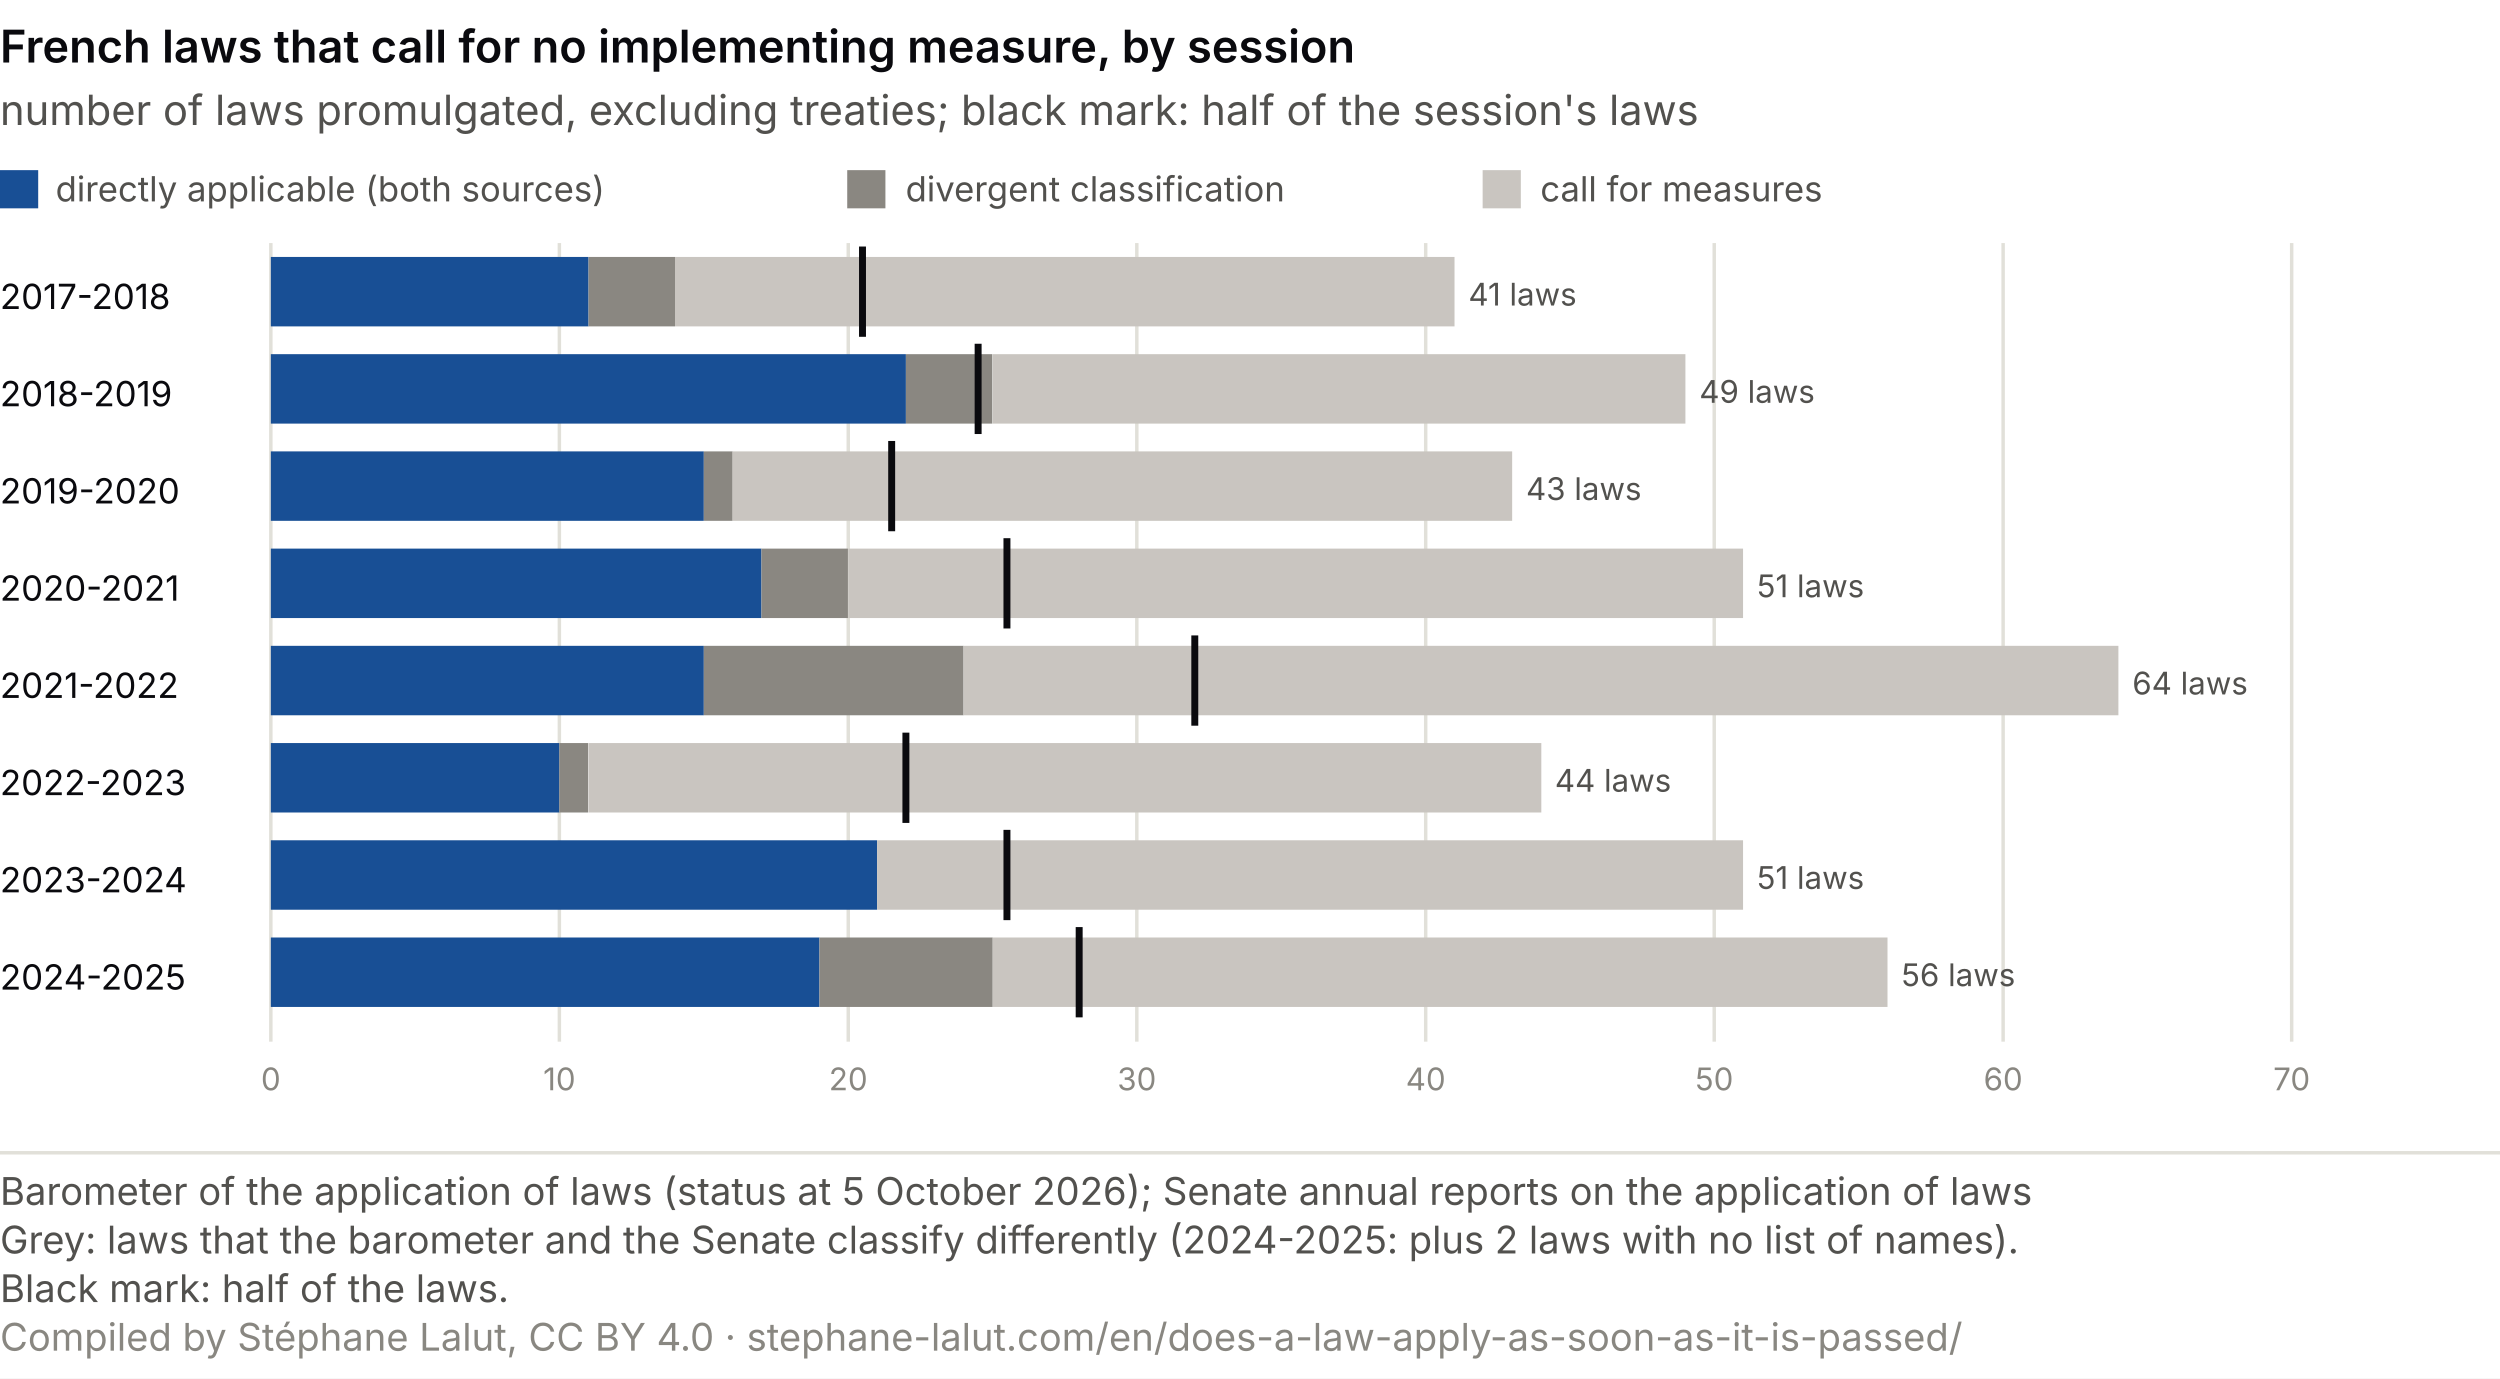
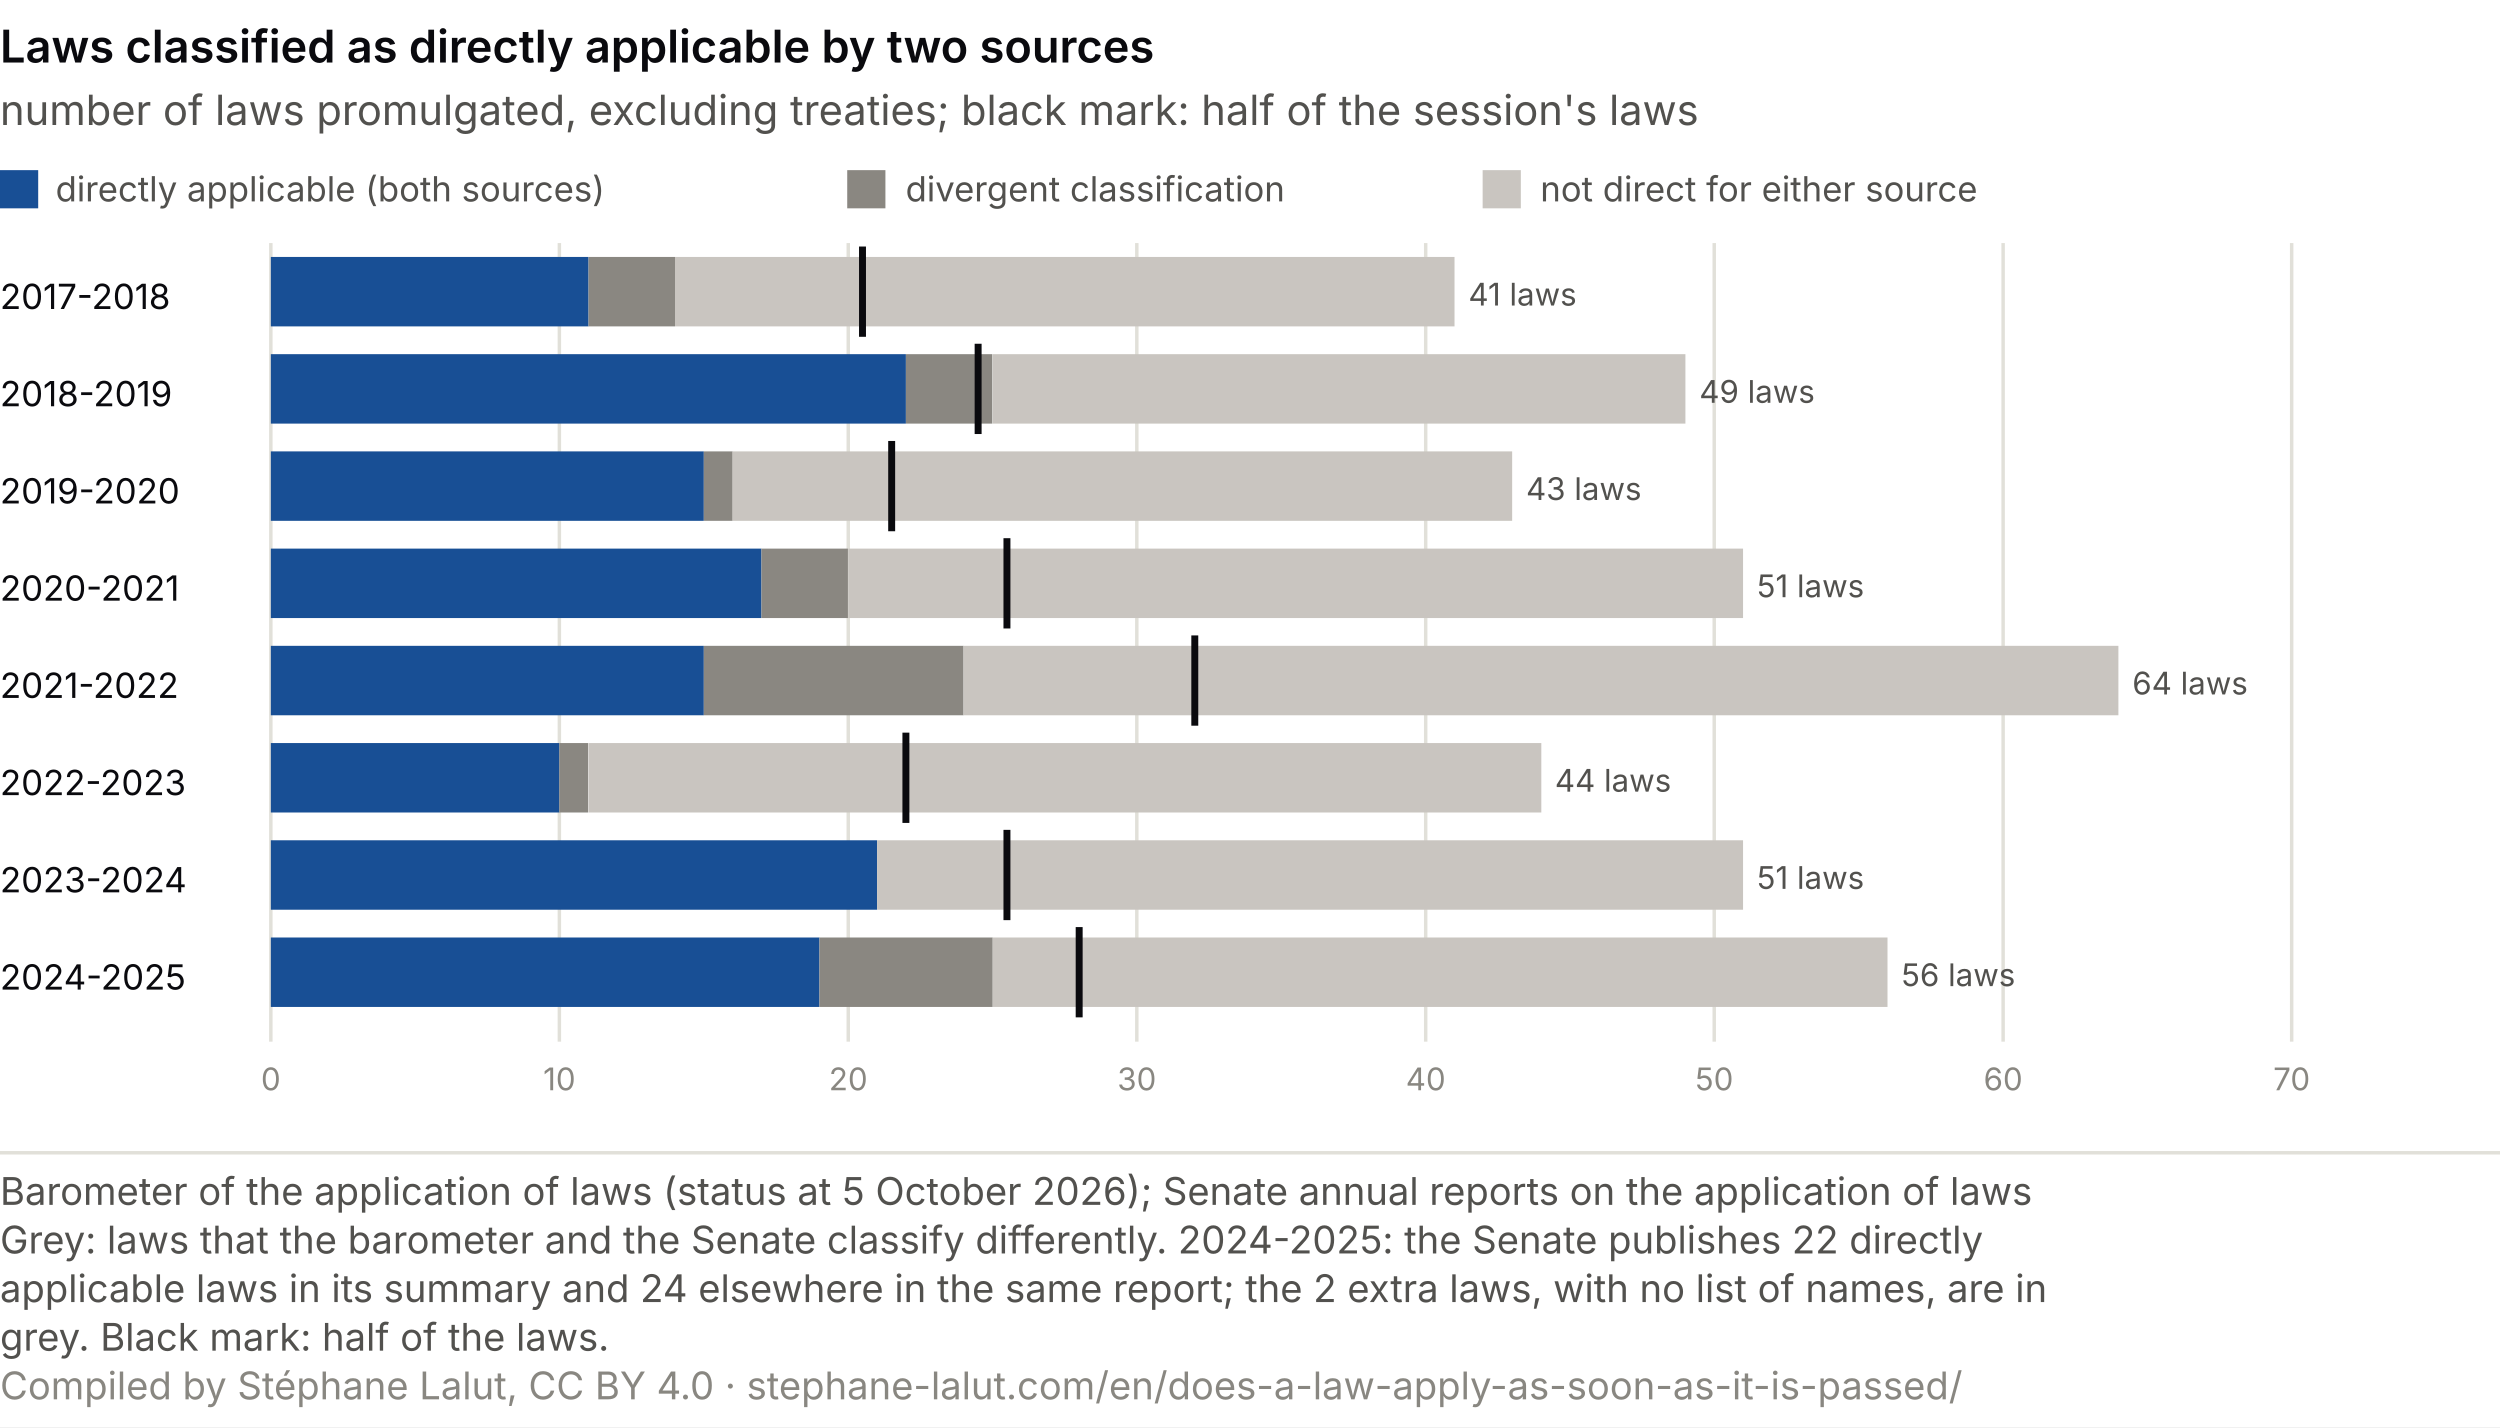
- <svg xmlns="http://www.w3.org/2000/svg" viewBox="0 0 720 397" role="img" font-variant-numeric="tabular-nums" aria-labelledby="al-t al-d" font-family="system-ui, -apple-system, Segoe UI, sans-serif">
-   <rect width="720" height="397" fill="#ffffff" />
-   <text x="0.0" y="18.0" font-size="13" fill="#0A0A0E" text-anchor="start" font-weight="600">French laws that call for no implementing measure, by session</text>
+ <svg xmlns="http://www.w3.org/2000/svg" viewBox="0 0 720 411" role="img" font-variant-numeric="tabular-nums" aria-labelledby="al-t al-d" font-family="system-ui, -apple-system, Segoe UI, sans-serif">
+   <rect width="720" height="411" fill="#ffffff" />
+   <text x="0.0" y="18.0" font-size="13" fill="#0A0A0E" text-anchor="start" font-weight="600">Laws classified as directly applicable by two sources</text>
  <text x="0.0" y="36.0" font-size="12" fill="#52514e" text-anchor="start">number of laws promulgated, excluding treaties; black mark: half of the session's laws</text>
  <rect x="0" y="49" width="11" height="11" fill="#184f95" />
  <text x="16.0" y="58.0" font-size="10" fill="#52514e" text-anchor="start">directly applicable (both sources)</text>
  <rect x="244" y="49" width="11" height="11" fill="#8a8781" />
  <text x="260.8" y="58.0" font-size="10" fill="#52514e" text-anchor="start">divergent classification</text>
  <rect x="427" y="49" width="11" height="11" fill="#c9c5c0" />
-   <text x="443.6" y="58.0" font-size="10" fill="#52514e" text-anchor="start">call for measures</text>
+   <text x="443.6" y="58.0" font-size="10" fill="#52514e" text-anchor="start">not direct for either source</text>
  <line x1="78.0" y1="70" x2="78.0" y2="300" stroke="#e1e0d9" />
  <text x="78.0" y="314.0" font-size="9" fill="#898781" text-anchor="middle">0</text>
  <line x1="161.1" y1="70" x2="161.1" y2="300" stroke="#e1e0d9" />
  <text x="161.1" y="314.0" font-size="9" fill="#898781" text-anchor="middle">10</text>
  <line x1="244.3" y1="70" x2="244.3" y2="300" stroke="#e1e0d9" />
  <text x="244.3" y="314.0" font-size="9" fill="#898781" text-anchor="middle">20</text>
  <line x1="327.4" y1="70" x2="327.4" y2="300" stroke="#e1e0d9" />
  <text x="327.4" y="314.0" font-size="9" fill="#898781" text-anchor="middle">30</text>
  <line x1="410.6" y1="70" x2="410.6" y2="300" stroke="#e1e0d9" />
  <text x="410.6" y="314.0" font-size="9" fill="#898781" text-anchor="middle">40</text>
  <line x1="493.7" y1="70" x2="493.7" y2="300" stroke="#e1e0d9" />
  <text x="493.7" y="314.0" font-size="9" fill="#898781" text-anchor="middle">50</text>
  <line x1="576.9" y1="70" x2="576.9" y2="300" stroke="#e1e0d9" />
  <text x="576.9" y="314.0" font-size="9" fill="#898781" text-anchor="middle">60</text>
  <line x1="660.0" y1="70" x2="660.0" y2="300" stroke="#e1e0d9" />
  <text x="660.0" y="314.0" font-size="9" fill="#898781" text-anchor="middle">70</text>
  <text x="0.0" y="89.0" font-size="10" fill="#0A0A0E" text-anchor="start">2017-2018</text>
  <rect x="78.0" y="74" width="91.5" height="20" fill="#184f95" />
  <rect x="169.5" y="74" width="24.9" height="20" fill="#8a8781" />
  <rect x="194.4" y="74" width="224.5" height="20" fill="#c9c5c0" />
  <line x1="248.4" y1="71" x2="248.4" y2="97" stroke="#0A0A0E" stroke-width="2" />
  <text x="422.9" y="88.0" font-size="9" fill="#52514e" text-anchor="start">41 laws</text>
  <text x="0.0" y="117.0" font-size="10" fill="#0A0A0E" text-anchor="start">2018-2019</text>
  <rect x="78.0" y="102" width="182.9" height="20" fill="#184f95" />
  <rect x="260.9" y="102" width="24.9" height="20" fill="#8a8781" />
  <rect x="285.9" y="102" width="199.5" height="20" fill="#c9c5c0" />
  <line x1="281.7" y1="99" x2="281.7" y2="125" stroke="#0A0A0E" stroke-width="2" />
  <text x="489.4" y="116.0" font-size="9" fill="#52514e" text-anchor="start">49 laws</text>
  <text x="0.0" y="145.0" font-size="10" fill="#0A0A0E" text-anchor="start">2019-2020</text>
  <rect x="78.0" y="130" width="124.7" height="20" fill="#184f95" />
  <rect x="202.7" y="130" width="8.3" height="20" fill="#8a8781" />
  <rect x="211.0" y="130" width="224.5" height="20" fill="#c9c5c0" />
  <line x1="256.8" y1="127" x2="256.8" y2="153" stroke="#0A0A0E" stroke-width="2" />
  <text x="439.5" y="144.0" font-size="9" fill="#52514e" text-anchor="start">43 laws</text>
  <text x="0.0" y="173.0" font-size="10" fill="#0A0A0E" text-anchor="start">2020-2021</text>
  <rect x="78.0" y="158" width="141.3" height="20" fill="#184f95" />
  <rect x="219.3" y="158" width="24.9" height="20" fill="#8a8781" />
  <rect x="244.3" y="158" width="257.7" height="20" fill="#c9c5c0" />
  <line x1="290.0" y1="155" x2="290.0" y2="181" stroke="#0A0A0E" stroke-width="2" />
  <text x="506.0" y="172.0" font-size="9" fill="#52514e" text-anchor="start">51 laws</text>
  <text x="0.0" y="201.0" font-size="10" fill="#0A0A0E" text-anchor="start">2021-2022</text>
  <rect x="78.0" y="186" width="124.7" height="20" fill="#184f95" />
  <rect x="202.7" y="186" width="74.8" height="20" fill="#8a8781" />
  <rect x="277.5" y="186" width="332.6" height="20" fill="#c9c5c0" />
  <line x1="344.1" y1="183" x2="344.1" y2="209" stroke="#0A0A0E" stroke-width="2" />
  <text x="614.1" y="200.0" font-size="9" fill="#52514e" text-anchor="start">64 laws</text>
  <text x="0.0" y="229.0" font-size="10" fill="#0A0A0E" text-anchor="start">2022-2023</text>
  <rect x="78.0" y="214" width="83.1" height="20" fill="#184f95" />
  <rect x="161.1" y="214" width="8.3" height="20" fill="#8a8781" />
  <rect x="169.5" y="214" width="274.4" height="20" fill="#c9c5c0" />
  <line x1="260.9" y1="211" x2="260.9" y2="237" stroke="#0A0A0E" stroke-width="2" />
  <text x="447.8" y="228.0" font-size="9" fill="#52514e" text-anchor="start">44 laws</text>
  <text x="0.0" y="257.0" font-size="10" fill="#0A0A0E" text-anchor="start">2023-2024</text>
  <rect x="78.0" y="242" width="174.6" height="20" fill="#184f95" />
  <rect x="252.6" y="242" width="249.4" height="20" fill="#c9c5c0" />
  <line x1="290.0" y1="239" x2="290.0" y2="265" stroke="#0A0A0E" stroke-width="2" />
  <text x="506.0" y="256.0" font-size="9" fill="#52514e" text-anchor="start">51 laws</text>
  <text x="0.0" y="285.0" font-size="10" fill="#0A0A0E" text-anchor="start">2024-2025</text>
  <rect x="78.0" y="270" width="158.0" height="20" fill="#184f95" />
  <rect x="236.0" y="270" width="49.9" height="20" fill="#8a8781" />
  <rect x="285.9" y="270" width="257.7" height="20" fill="#c9c5c0" />
  <line x1="310.8" y1="267" x2="310.8" y2="293" stroke="#0A0A0E" stroke-width="2" />
  <text x="547.6" y="284.0" font-size="9" fill="#52514e" text-anchor="start">56 laws</text>
  <line x1="0" y1="332.0" x2="720" y2="332.0" stroke="#e1e0d9" />
  <text class="pied-source" x="0" y="347.0" font-size="11" fill="#52514e">Barometer of the application of laws (status at 5 October 2026); Senate annual reports on the application of laws</text>
-   <text class="pied-note" x="0" y="361.0" font-size="11" fill="#52514e">Grey: laws that the barometer and the Senate classify differently (2024-2025: plus 2 laws with no list of names).</text>
-   <text class="pied-note" x="0" y="375.0" font-size="11" fill="#52514e">Black mark: half of the laws.</text>
-   <text class="pied-licence" x="0" y="389.0" font-size="11" fill="#898781">Compiled by Stéphane Lalut, CC BY 4.0 · stephane-lalut.com/en/does-a-law-apply-as-soon-as-it-is-passed/</text>
+   <text class="pied-note" x="0" y="361.0" font-size="11" fill="#52514e">Grey: laws that the barometer and the Senate classify differently. 2024-2025: the Senate publishes 22 directly</text>
+   <text class="pied-note" x="0" y="375.0" font-size="11" fill="#52514e">applicable laws in its summary and 24 elsewhere in the same report; the 2 extra laws, with no list of names, are in</text>
+   <text class="pied-note" x="0" y="389.0" font-size="11" fill="#52514e">grey. Black mark: half of the laws.</text>
+   <text class="pied-licence" x="0" y="403.0" font-size="11" fill="#898781">Compiled by Stéphane Lalut, CC BY 4.0 · stephane-lalut.com/en/does-a-law-apply-as-soon-as-it-is-passed/</text>
</svg>
